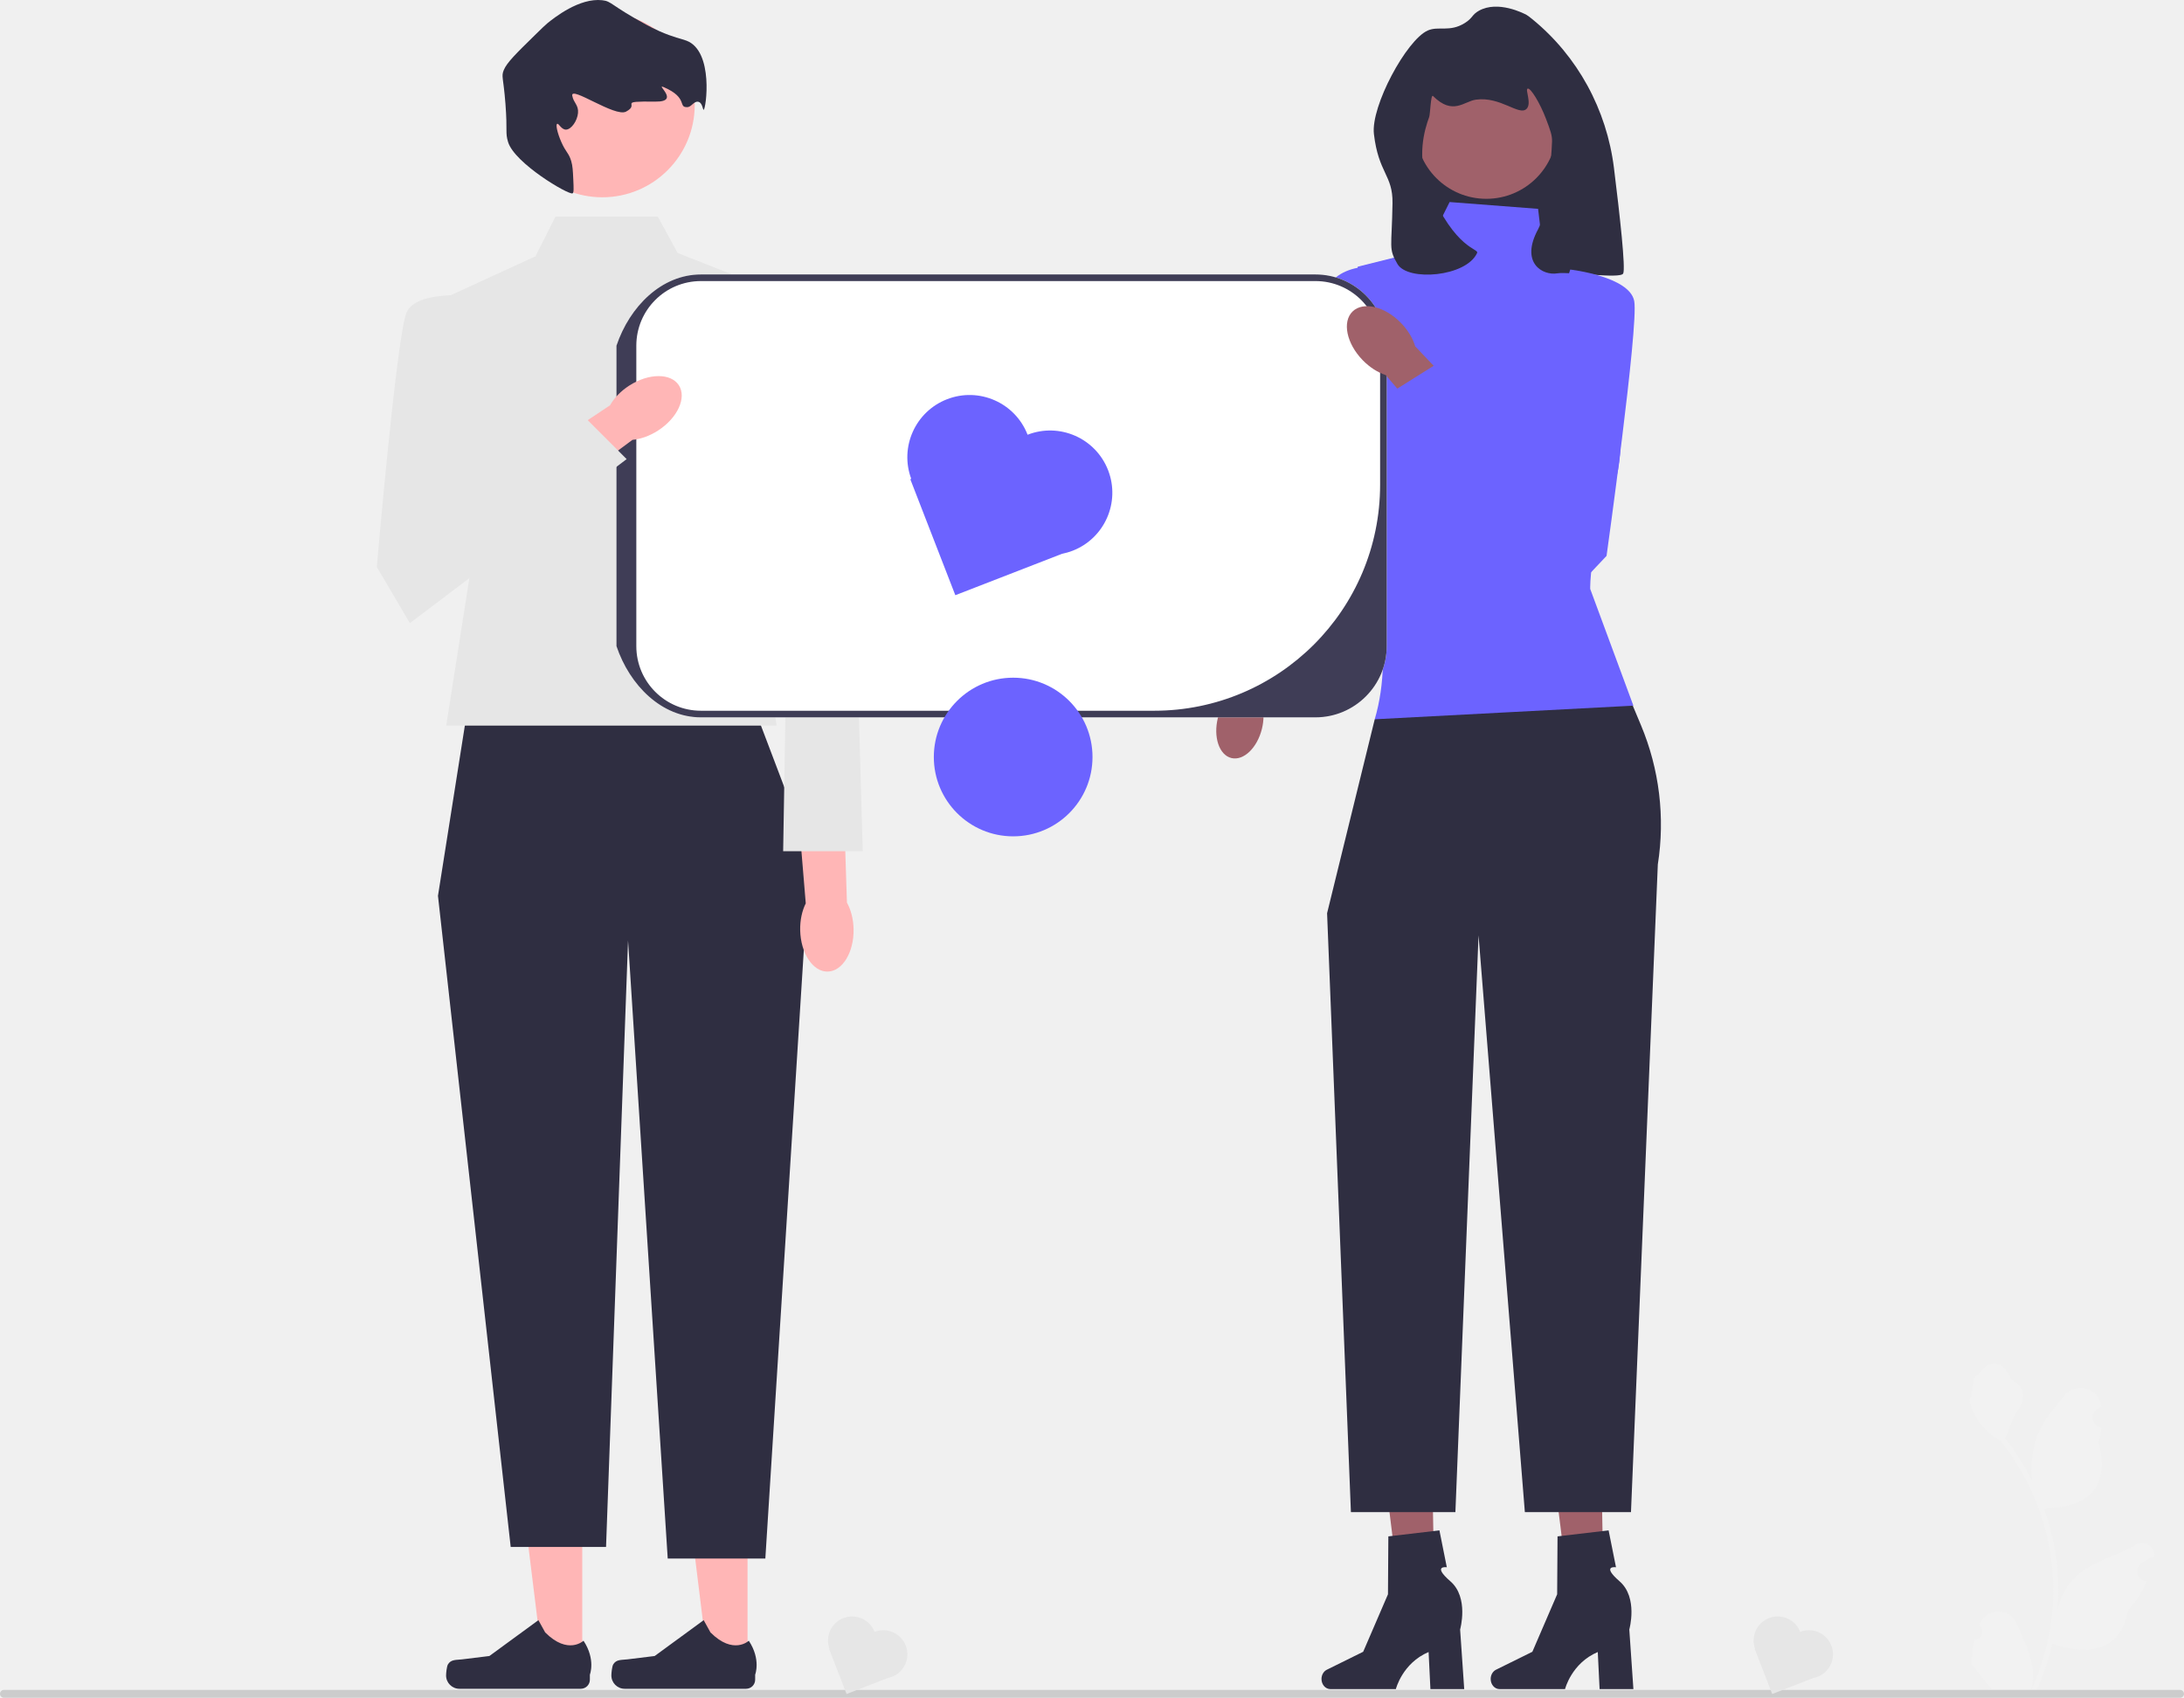
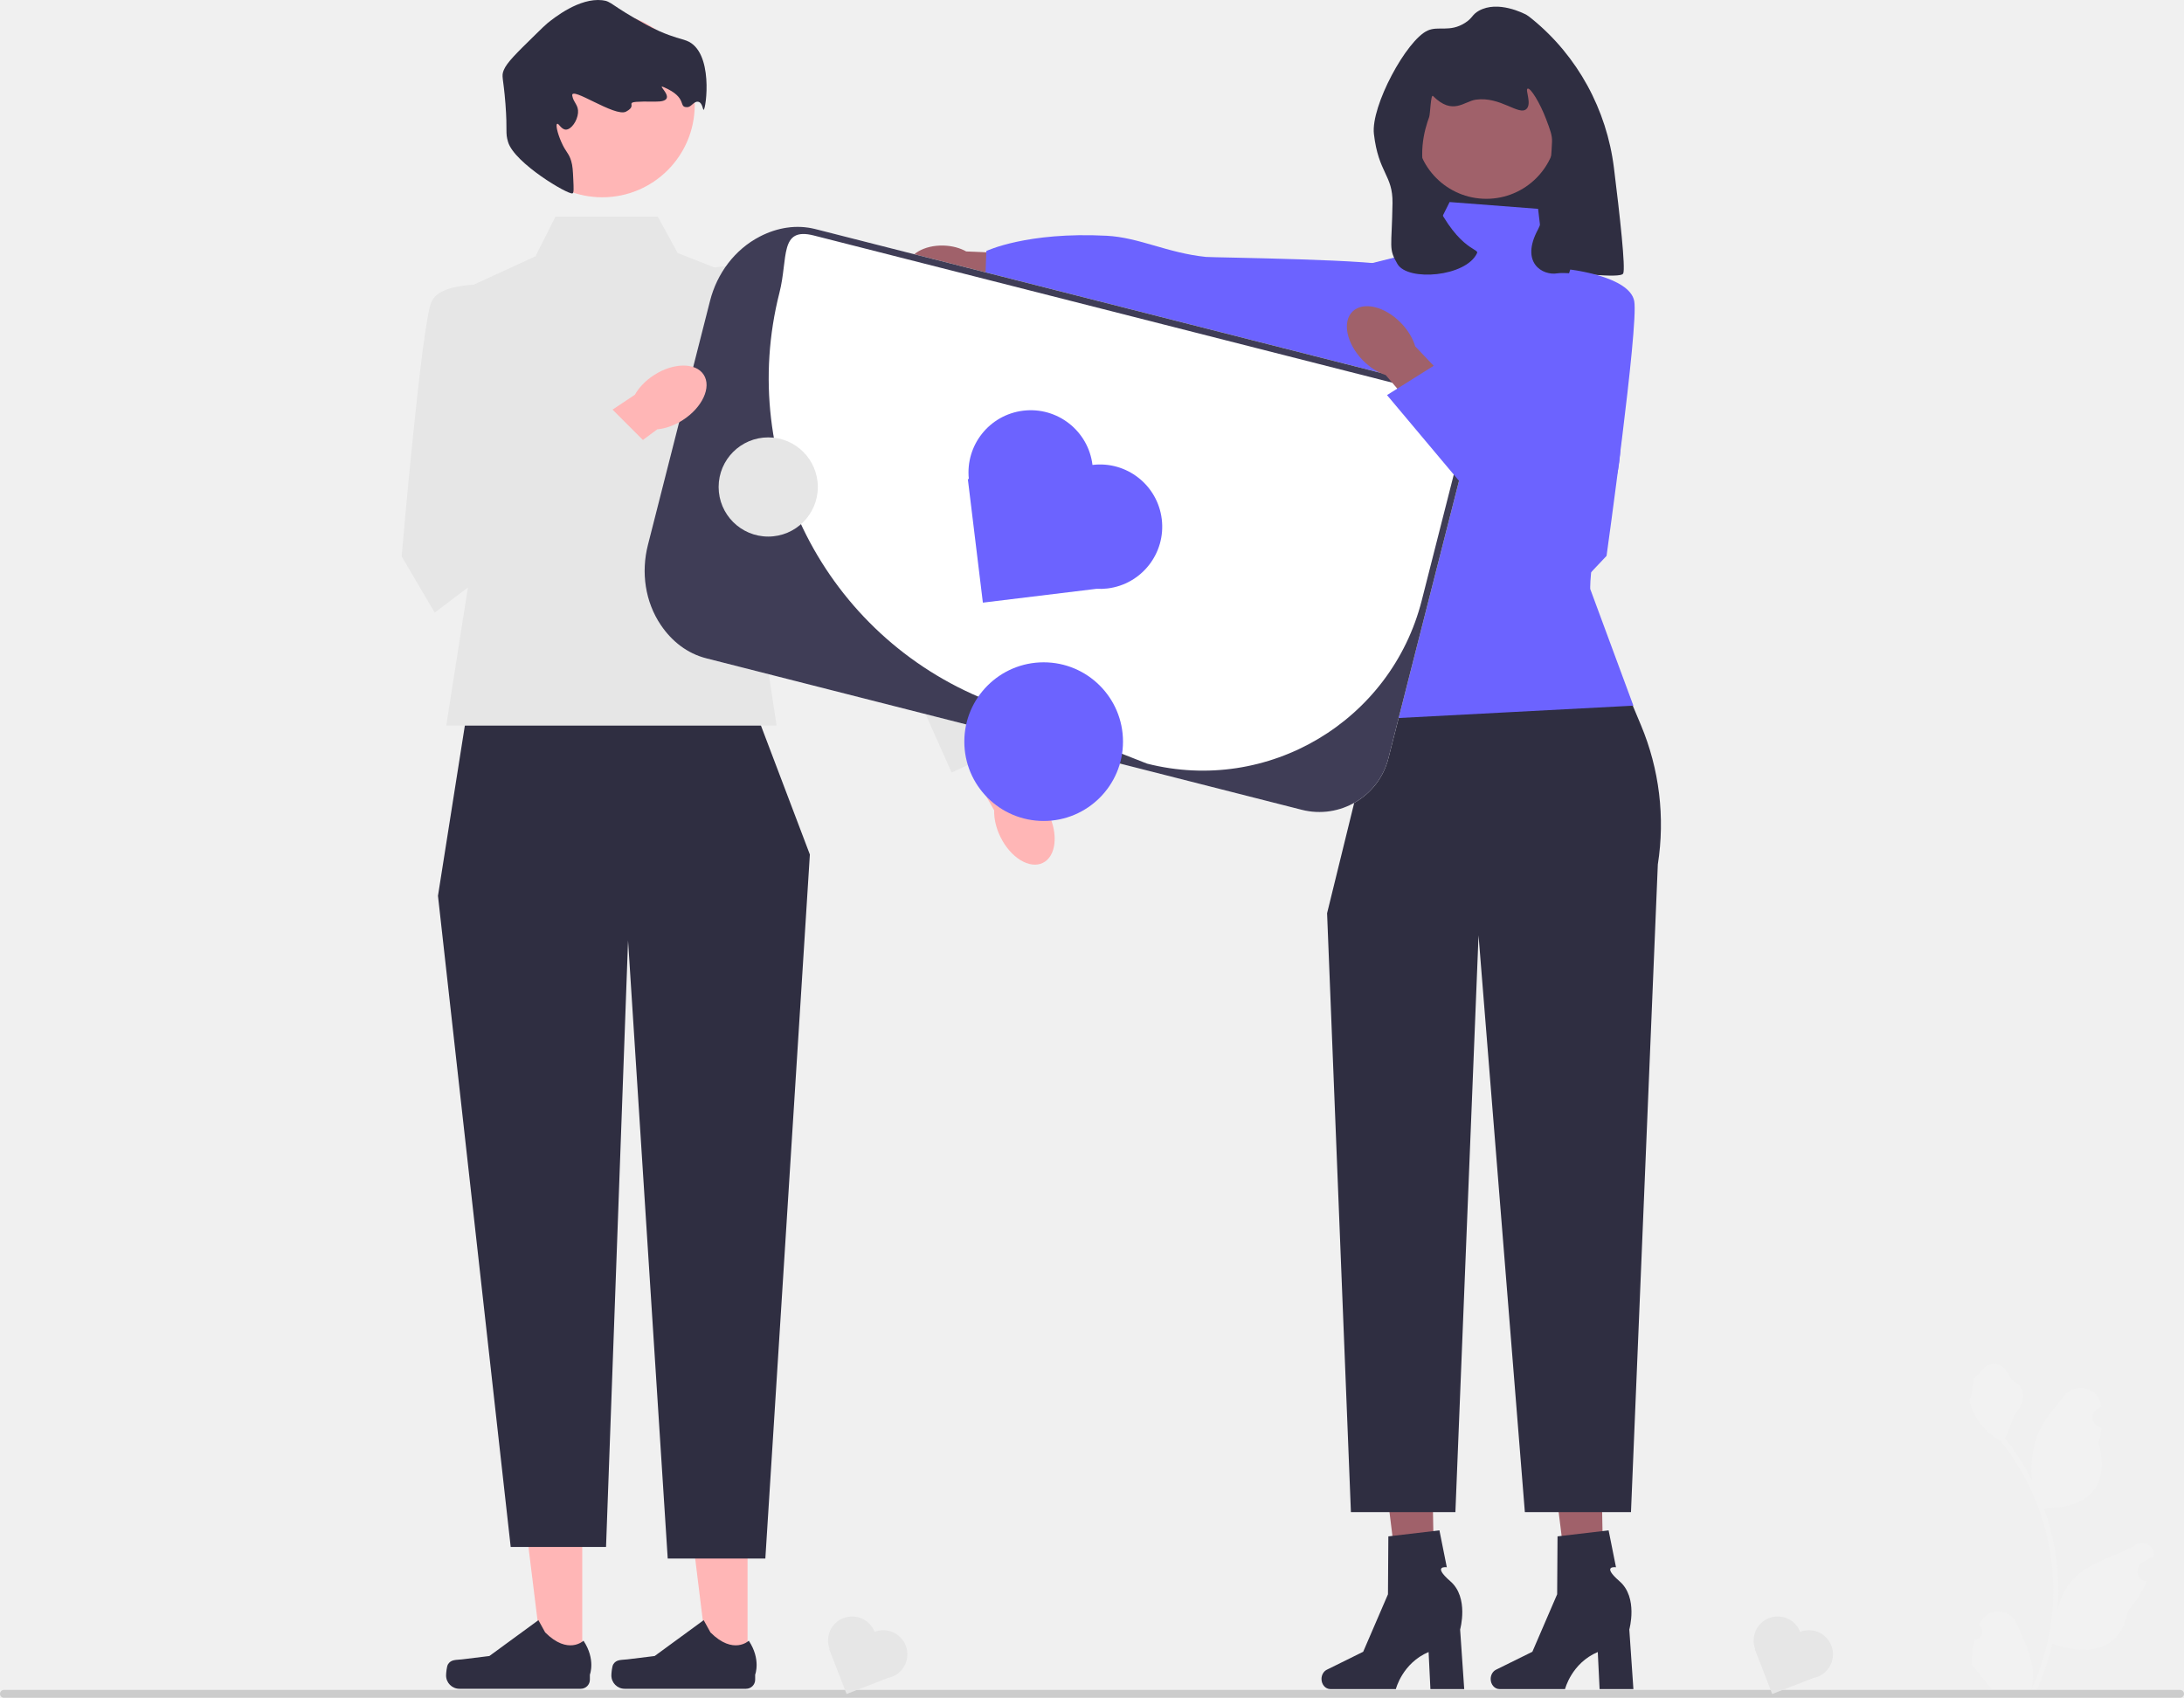
<svg xmlns="http://www.w3.org/2000/svg" id="a" width="660.67" height="513.668" viewBox="0 0 660.67 513.668">
+   <polygon points="476.607 95.103 428.219 95.103 428.219 17.887 476.607 33.33 476.607 95.103" fill="#2f2e41" />
  <g>
-     <polygon points="476.607 95.103 428.219 95.103 428.219 17.887 476.607 33.33 476.607 95.103" fill="#2f2e41" />
-     <g>
-       <polygon points="485.198 487.151 475.212 487.387 469.646 442.524 484.382 442.175 485.198 487.151" fill="#a0616a" />
-       <path d="M450.938,507.985h0c0,1.687,1.197,3.054,2.674,3.054h19.821s1.951-7.841,9.903-11.215l.549,11.215h10.225l-1.239-18.033s2.735-9.648-2.945-14.579c-5.681-4.932-1.08-4.245-1.08-4.245l-2.235-11.161-15.451,1.817-.114,17.52-7.498,17.391-10.998,5.433c-.979,.484-1.613,1.585-1.613,2.804l-0,0Z" fill="#2f2e41" />
-     </g>
-     <g>
-       <polygon points="434.02 487.151 424.034 487.387 418.468 442.524 433.204 442.175 434.02 487.151" fill="#a0616a" />
-       <path d="M399.76,507.985h0c0,1.687,1.197,3.054,2.674,3.054h19.821s1.951-7.841,9.903-11.215l.549,11.215h10.225l-1.239-18.033s2.735-9.648-2.945-14.579c-5.681-4.932-1.08-4.245-1.08-4.245l-2.235-11.161-15.451,1.817-.114,17.52-7.498,17.391-10.998,5.433c-.979,.484-1.613,1.585-1.613,2.804l-0,0Z" fill="#2f2e41" />
-     </g>
-     <path d="M479.696,179.525l-63.832,38.093-14.414,58.684,7.207,181.2h31.608l7-174.508,14.012,174.508h32.102l8.12-195.966c2.236-14.242,.471-28.824-5.097-42.121l-16.706-39.89Z" fill="#2f2e41" />
-     <path d="M465.282,63.187l-26.768-2.059-7.207,14.414-20.591,5.148-5.148,63.832c10.183,26.458,16.576,51.741,10.295,73.098l78.245-4.118-13.064-35.325s-.32-13.064,6.887-30.566c7.207-17.502-4.118-62.802-4.118-62.802l-16.473-4.118-2.059-17.502Z" fill="#6c63ff" />
-     <g>
-       <path d="M381.737,220.51c.623-2.532,.622-4.995,.116-7.04l7.458-23.748-11.404-3.218-6.338,24.436c-1.397,1.577-2.541,3.758-3.164,6.291-1.423,5.785,.407,11.209,4.089,12.114,3.681,.906,7.819-3.05,9.242-8.835h0Z" fill="#a0616a" />
-       <path d="M424.627,81.804s-14.016-4.13-21.27,2.77c-2.991,2.846-17.261,49.801-17.853,51.626-3.649,11.257-7.15,22.645-9.719,32.23-6.261,23.359-3.078,36.523-3.078,36.523l11.739,2.941,40.181-126.09Z" fill="#6c63ff" />
-     </g>
-     <circle id="b" cx="449.618" cy="38.778" r="21.374" fill="#a0616a" />
-     <path d="M443.135,6.95c-4.597,2.898-7.964,.823-11.248,2.285-6.416,2.856-17.248,22.913-16.271,31.31,1.383,11.893,5.755,12.382,5.624,20.915-.209,13.701-1.298,13.644,1.508,18.428,3.121,5.321,20.797,3.876,24.078-3.339,.647-1.424-6.544-.864-14.489-19.539-3.987-9.371-1.37-17.911,0-21.62,.321-.869,.467-7.034,1.151-6.35,6,6,9.363,1.614,12.986,1.111,7.435-1.033,13.035,4.966,15.291,2.812,1.679-1.603-.463-5.84,.352-6.151,.868-.332,3.742,4.316,5.624,9.315,1.214,3.224,1.82,4.836,1.758,6.679-.194,5.691-1.645,21.826-4.216,26.56-5.552,10.224,1.439,14.081,5.798,13.336,3.521-.602,19.089,1.769,19.941,.048,.759-1.533-.975-17.299-2.797-31.956-2.19-17.617-10.967-33.806-24.728-45.021-.807-.658-1.409-1.109-1.731-1.281-.762-.408-8.621-4.489-14.412-1.23-2.132,1.2-1.785,2.157-4.218,3.691Z" fill="#2f2e41" />
+     <polygon points="485.198 487.151 475.212 487.387 469.646 442.524 484.382 442.175 485.198 487.151" fill="#a0616a" />
+     <path d="M450.938,507.984h0c0,1.687,1.197,3.054,2.674,3.054h19.821s1.951-7.841,9.903-11.215l.549,11.215h10.225l-1.239-18.033s2.735-9.648-2.945-14.579c-5.681-4.932-1.08-4.245-1.08-4.245l-2.235-11.161-15.451,1.817-.114,17.52-7.498,17.391-10.998,5.433c-.979,.484-1.613,1.585-1.613,2.804l-0,0,0,0Z" fill="#2f2e41" />
  </g>
  <g>
-     <polygon points="176.137 503.837 164.277 503.836 158.636 458.093 176.139 458.094 176.137 503.837" fill="#ffb6b6" />
+     <polygon points="434.02 487.151 424.034 487.387 418.468 442.524 433.204 442.175 434.02 487.151" fill="#a0616a" />
+     <path d="M399.76,507.984h0c0,1.687,1.197,3.054,2.674,3.054h19.821s1.951-7.841,9.903-11.215l.549,11.215h10.225l-1.239-18.033s2.735-9.648-2.945-14.579c-5.681-4.932-1.08-4.245-1.08-4.245l-2.235-11.161-15.451,1.817-.114,17.52-7.498,17.391-10.998,5.433c-.979,.484-1.613,1.585-1.613,2.804l-0,0,0,0Z" fill="#2f2e41" />
+   </g>
+   <path d="M479.696,179.525l-63.832,38.093-14.414,58.684,7.207,181.2h31.608l7-174.508,14.012,174.508h32.102l8.12-195.966c2.236-14.242,.471-28.824-5.097-42.121l-16.706-39.89v0Z" fill="#2f2e41" />
+   <path d="M465.282,63.187l-26.768-2.059-7.207,14.414-20.591,5.148-5.148,63.832c10.183,26.458,16.576,51.741,10.295,73.098l78.245-4.118-13.064-35.325s-.32-13.064,6.887-30.566-4.118-62.802-4.118-62.802l-16.473-4.118-2.059-17.502h0Z" fill="#6c63ff" />
+   <g>
+     <path d="M285.045,88.017c2.606,.081,5.015-.434,6.91-1.356l24.781,2.338,.767-11.825-25.221-1.098c-1.834-1.037-4.206-1.7-6.812-1.781-5.954-.184-10.877,2.738-10.994,6.527s4.614,7.011,10.569,7.195h0Z" fill="#a0616a" />
+     <path d="M431.638,124.115s-.875-37.669-9.137-43.323c-3.407-2.332-55.798-2.861-57.707-3.059-11.771-1.22-20.146-5.893-30.057-6.405-24.151-1.248-36.361,4.613-36.361,4.613l-.426,12.094,133.688,36.081h0Z" fill="#6c63ff" />
+   </g>
+   <circle id="b" cx="449.618" cy="38.778" r="21.374" fill="#a0616a" />
+   <path d="M443.135,6.95c-4.597,2.898-7.964,.823-11.248,2.285-6.416,2.856-17.248,22.913-16.271,31.31,1.383,11.893,5.755,12.382,5.624,20.915-.209,13.701-1.298,13.644,1.508,18.428,3.121,5.321,20.797,3.876,24.078-3.339,.647-1.424-6.544-.864-14.489-19.539-3.987-9.371-1.37-17.911,0-21.62,.321-.869,.467-7.034,1.151-6.35,6,6,9.363,1.614,12.986,1.111,7.435-1.033,13.035,4.966,15.291,2.812,1.679-1.603-.463-5.84,.351-6.151,.868-.332,3.742,4.316,5.624,9.315,1.214,3.224,1.82,4.836,1.758,6.679-.194,5.691-1.645,21.826-4.216,26.56-5.552,10.224,1.439,14.081,5.798,13.336,3.521-.602,19.089,1.769,19.941,.048,.759-1.533-.975-17.299-2.797-31.956-2.19-17.617-10.967-33.806-24.728-45.021-.807-.658-1.409-1.109-1.731-1.281-.762-.408-8.621-4.489-14.412-1.23-2.132,1.2-1.785,2.157-4.218,3.691l-0-0Z" fill="#2f2e41" />
+   <g>
+     <polygon points="176.137 503.837 164.278 503.836 158.636 458.093 176.139 458.094 176.137 503.837" fill="#ffb6b6" />
    <path d="M135.506,503.568h0c-.369,.622-.564,2.629-.564,3.352h0c0,2.223,1.802,4.025,4.025,4.025h36.726c1.516,0,2.746-1.229,2.746-2.746v-1.529s1.817-4.596-1.924-10.26c0,0-4.649,4.435-11.596-2.512l-2.049-3.711-14.829,10.845-8.219,1.012c-1.798,.221-3.392-.034-4.317,1.523h-0Z" fill="#2f2e41" />
  </g>
  <g>
-     <polygon points="226.137 503.837 214.277 503.836 208.636 458.093 226.139 458.094 226.137 503.837" fill="#ffb6b6" />
+     <polygon points="226.137 503.837 214.278 503.836 208.636 458.093 226.139 458.094 226.137 503.837" fill="#ffb6b6" />
    <path d="M185.506,503.568h0c-.369,.622-.564,2.629-.564,3.352h0c0,2.223,1.802,4.025,4.025,4.025h36.726c1.516,0,2.746-1.229,2.746-2.746v-1.529s1.817-4.596-1.924-10.26c0,0-4.649,4.435-11.596-2.512l-2.049-3.711-14.829,10.845-8.219,1.012c-1.798,.221-3.392-.034-4.317,1.523h-0Z" fill="#2f2e41" />
  </g>
  <polygon points="228.488 215.039 141.488 214.039 132.488 271.039 154.488 468.039 183.331 468.039 189.988 284.539 201.988 471.539 231.52 471.539 244.988 258.539 228.488 215.039" fill="#2f2e41" />
  <g>
-     <path d="M597.321,495.981c2.066,.129,3.208-2.437,1.645-3.933l-.155-.618c.02-.05,.041-.099,.062-.148,2.089-4.982,9.17-4.947,11.241,.042,1.839,4.428,4.179,8.864,4.756,13.546,.258,2.067,.142,4.172-.316,6.2,4.308-9.411,6.575-19.687,6.575-30.021,0-2.597-.142-5.193-.433-7.783-.239-2.119-.568-4.224-.995-6.31-2.306-11.277-7.299-22.018-14.5-30.99-3.462-1.892-6.349-4.851-8.093-8.397-.626-1.279-1.117-2.655-1.35-4.056,.394,.052,1.486-5.949,1.188-6.317,.549-.833,1.532-1.247,2.131-2.06,2.982-4.043,7.091-3.337,9.236,2.157,4.582,2.313,4.627,6.148,1.815,9.837-1.789,2.347-2.035,5.522-3.604,8.035,.162,.207,.329,.407,.491,.614,2.961,3.798,5.522,7.88,7.681,12.169-.61-4.766,.291-10.508,1.826-14.21,1.748-4.217,5.025-7.769,7.91-11.415,3.466-4.379,10.573-2.468,11.184,3.083,.006,.054,.012,.107,.017,.161-.429,.242-.848,.499-1.259,.77-2.339,1.547-1.531,5.174,1.241,5.602l.063,.01c-.155,1.544-.42,3.074-.807,4.579,3.702,14.316-4.29,19.53-15.701,19.764-.252,.129-.497,.258-.749,.381,1.156,3.255,2.08,6.594,2.764,9.979,.614,2.99,1.04,6.013,1.279,9.049,.297,3.83,.271,7.68-.052,11.503l.019-.136c.82-4.211,3.107-8.145,6.427-10.87,4.946-4.063,11.933-5.559,17.268-8.824,2.568-1.572,5.859,.459,5.411,3.437l-.022,.143c-.794,.323-1.569,.698-2.319,1.117-.429,.242-.848,.499-1.259,.77-2.339,1.547-1.531,5.174,1.241,5.602l.063,.01c.045,.006,.084,.013,.129,.019-1.363,3.236-3.262,6.239-5.639,8.829-2.315,12.497-12.256,13.683-22.89,10.044h-.006c-1.163,5.064-2.861,10.011-5.044,14.726h-18.02c-.065-.2-.123-.407-.181-.607,1.666,.103,3.346,.006,4.986-.297-1.337-1.641-2.674-3.294-4.011-4.935-.032-.032-.058-.065-.084-.097-.678-.84-1.363-1.673-2.041-2.512l-0-.001c-.042-2.578,.267-5.147,.879-7.64l.001-0Z" fill="#f2f2f2" />
+     <path d="M597.321,495.981c2.066,.129,3.208-2.437,1.645-3.933l-.156-.618c.02-.05,.041-.099,.062-.148,2.089-4.982,9.17-4.947,11.241,.042,1.839,4.428,4.179,8.864,4.756,13.546,.258,2.067,.142,4.172-.316,6.2,4.308-9.411,6.575-19.687,6.575-30.021,0-2.597-.142-5.193-.433-7.783-.239-2.119-.568-4.224-.995-6.31-2.306-11.277-7.299-22.018-14.5-30.99-3.462-1.892-6.349-4.851-8.093-8.397-.626-1.279-1.117-2.655-1.35-4.056,.394,.052,1.486-5.949,1.188-6.317,.549-.833,1.532-1.247,2.131-2.06,2.982-4.043,7.091-3.337,9.236,2.157,4.582,2.313,4.627,6.148,1.815,9.837-1.789,2.347-2.035,5.522-3.604,8.035,.162,.207,.329,.407,.491,.614,2.961,3.798,5.522,7.88,7.681,12.169-.61-4.766,.291-10.508,1.826-14.21,1.748-4.217,5.025-7.769,7.91-11.415,3.466-4.379,10.573-2.468,11.184,3.083,.006,.054,.012,.107,.017,.161-.429,.242-.849,.499-1.259,.77-2.339,1.547-1.531,5.174,1.241,5.602l.063,.01c-.155,1.544-.42,3.074-.807,4.579,3.702,14.316-4.29,19.53-15.701,19.764-.252,.129-.497,.258-.749,.381,1.156,3.255,2.08,6.594,2.764,9.979,.614,2.99,1.04,6.013,1.279,9.049,.297,3.83,.271,7.68-.052,11.503l.019-.136c.82-4.211,3.107-8.145,6.427-10.87,4.946-4.063,11.933-5.559,17.268-8.824,2.568-1.572,5.859,.459,5.411,3.437l-.022,.143c-.794,.323-1.569,.698-2.319,1.117-.429,.242-.848,.499-1.259,.77-2.339,1.547-1.531,5.174,1.241,5.602l.063,.01c.045,.006,.084,.013,.129,.019-1.363,3.236-3.262,6.239-5.639,8.829-2.315,12.497-12.256,13.683-22.89,10.044h-.006c-1.163,5.064-2.861,10.011-5.044,14.726h-18.02c-.065-.2-.123-.407-.181-.607,1.666,.103,3.346,.006,4.986-.297-1.337-1.641-2.674-3.294-4.011-4.935-.032-.032-.058-.065-.084-.097-.678-.84-1.363-1.673-2.041-2.512l-0-.001c-.042-2.578,.267-5.147,.879-7.64l.001-0,0-0Z" fill="#f2f2f2" />
    <path d="M0,512.478c0,.66,.53,1.19,1.19,1.19H659.48c.66,0,1.19-.53,1.19-1.19,0-.66-.53-1.19-1.19-1.19H1.19c-.66,0-1.19,.53-1.19,1.19Z" fill="#ccc" />
  </g>
  <polygon points="198.988 65.539 168.024 65.539 161.988 77.539 132.488 91.086 142.988 168.539 134.988 219.539 234.922 219.539 225.988 160.539 237.988 89.539 204.988 76.539 198.988 65.539" fill="#e6e6e6" />
-   <path d="M242.059,281.43c-.061-3.068,.577-5.895,1.686-8.112l-2.423-29.189,13.923-.747,.959,29.689c1.196,2.171,1.945,4.971,2.006,8.039,.138,7.008-3.365,12.761-7.825,12.849-4.46,.088-8.188-5.522-8.326-12.53v-0Z" fill="#ffb6b6" />
-   <path d="M225.851,89.539s13.138-5,20.138,6,13.028,93,13.028,93l1.972,69h-24.083l1.083-64.689-25-77.311,12.862-26Z" fill="#e6e6e6" />
+   <path d="M302.636,253.221c-1.35-2.755-1.967-5.587-1.897-8.065l-14.523-25.435,12.305-6.557,13.407,26.507c2.001,1.463,3.862,3.685,5.213,6.44,3.085,6.294,2.339,12.988-1.666,14.952-4.005,1.963-9.754-1.548-12.839-7.842v-0Z" fill="#ffb6b6" />
+   <path d="M206.908,86.126s9.797-10.08,20.788-3.066c10.991,7.015,51.083,78.799,51.083,78.799l30.927,61.712-21.83,10.17-26.337-59.095-55.31-59.521,.679-29-0,0Z" fill="#e6e6e6" />
  <circle cx="182.195" cy="31.729" r="27.961" fill="#ffb6b6" />
-   <path d="M173.42,54.232c.129,2.739,.194,4.109-.227,4.274-1.267,.498-17.579-9.136-19.5-15.549-.896-2.991-.139-3.051-.793-11.56-.625-8.139-1.327-8.204-.498-10.217,.921-2.238,3.735-4.995,9.363-10.51,2.128-2.085,3.192-3.128,3.863-3.667,2.036-1.634,9.619-7.72,16.572-6.934,2.915,.33,2.416,1.493,13.305,7.398,.938,.509,2.195,1.18,3.932,1.951,4.224,1.875,6.845,2.361,8.224,2.884,8.361,3.168,5.907,20.818,5.189,20.919-.262,.037-.333-2.252-1.705-2.441-1.235-.17-2.021,1.568-3.144,1.631-3.065,.173,.339-2.762-7.163-6.021-2.917-1.267,5.199,4.446-2.527,4.353-12.081-.145-4.354,.624-8.942,3.034-3.346,1.758-16.806-7.915-16.259-4.824,.386,2.18,1.968,2.808,1.739,5.25-.221,2.366-1.999,4.916-3.568,5.01-1.446,.086-2.238-1.942-2.72-1.748-.525,.211,.052,2.757,1.183,5.372,1.436,3.32,2.293,3.346,3.05,5.9,.436,1.469,.499,2.811,.626,5.495Z" fill="#2f2e41" />
-   <path d="M397.937,217.039H212.04c-11.883,0-21.551-9.668-21.551-21.551V104.59c0-11.883,9.668-21.551,21.551-21.551h185.897c11.883,0,21.551,9.668,21.551,21.551v90.897c0,11.883-9.668,21.551-21.551,21.551Z" fill="#fff" />
-   <path d="M397.937,217.039H212.04c-11.883,0-21.551-9.668-25.551-21.551V104.59c4-11.883,13.668-21.551,25.551-21.551h185.897c11.883,0,21.551,9.668,21.551,21.551v90.897c0,11.883-9.668,21.551-21.551,21.551ZM212.04,85.039c-10.798,0-19.551,8.753-19.551,19.551v90.897c0,10.798,8.753,19.551,19.551,19.551h137.087c37.755,0,68.362-30.607,68.362-68.362v-42.087c0-10.798-8.753-19.551-19.551-19.551H212.04Z" fill="#3f3d56" />
-   <path d="M310.848,131.529h-0c-3.761-9.692-14.668-14.5-24.36-10.739h-0c-9.6,3.726-14.403,14.461-10.838,24.083l-.281,.109,13.621,35.099,32.297-12.534c1.068-.211,2.132-.512,3.182-.919h0c9.692-3.761,14.5-14.668,10.739-24.36v-0c-3.761-9.692-14.668-14.5-24.36-10.739l0,0Z" fill="#6c63ff" />
+   <path d="M173.42,54.232c.129,2.739,.194,4.109-.227,4.274-1.267,.498-17.579-9.136-19.5-15.549-.896-2.991-.139-3.051-.793-11.56-.625-8.139-1.327-8.204-.498-10.217,.921-2.238,3.735-4.995,9.363-10.51,2.128-2.085,3.192-3.128,3.863-3.667,2.036-1.634,9.619-7.72,16.572-6.934,2.915,.33,2.416,1.493,13.305,7.398,.938,.509,2.195,1.18,3.932,1.951,4.224,1.875,6.845,2.361,8.224,2.884,8.361,3.168,5.907,20.818,5.189,20.919-.262,.037-.333-2.252-1.705-2.441-1.235-.17-2.021,1.568-3.144,1.631-3.065,.173,.339-2.762-7.163-6.021-2.917-1.267,5.199,4.446-2.527,4.353-12.081-.145-4.354,.624-8.942,3.034-3.346,1.758-16.806-7.915-16.259-4.824,.386,2.18,1.968,2.808,1.739,5.25-.221,2.366-1.999,4.916-3.568,5.01-1.446,.086-2.238-1.942-2.72-1.748-.525,.211,.052,2.757,1.183,5.372,1.436,3.32,2.293,3.346,3.05,5.9,.436,1.469,.499,2.811,.626,5.495h-0Z" fill="#2f2e41" />
+   <path d="M393.795,245.011l-180.158-45.837c-11.516-2.93-18.502-14.683-15.572-26.2l22.413-88.091c2.93-11.516,14.683-18.502,26.2-15.572l180.158,45.837c11.516,2.93,18.502,14.683,15.572,26.2l-22.413,88.091c-2.93,11.516-14.683,18.502-26.2,15.572h0Z" fill="#fff" />
+   <path d="M393.795,245.011l-180.158-45.837c-5.758-1.465-10.384-5.136-13.688-10.003-4.808-7.082-6.062-15.998-3.951-24.293l18.795-73.87c2.111-8.295,7.474-15.528,15.081-19.451,5.229-2.696,11.046-3.71,16.804-2.245l180.158,45.837c11.535,2.935,18.507,14.665,15.572,26.2l-22.413,88.091c-2.93,11.516-14.683,18.502-26.2,15.572h0ZM246.184,71.25c-10.464-2.662-7.729,6.815-10.392,17.279l-0,0c-12.99,51.055,13.877,103.837,62.808,123.358,26.413,10.537,48.384,19.15,48.384,19.15,36.59,9.309,73.798-12.806,83.108-49.395l10.377-40.787c2.662-10.464-3.662-21.106-14.127-23.768l-180.158-45.837Z" fill="#3f3d56" />
+   <path d="M330.479,140.668l-0-0c-1.255-10.32-10.639-17.669-20.96-16.414l-0-0c-10.222,1.244-17.524,10.463-16.442,20.667l-.299,.036,4.546,37.373,34.39-4.183c1.087,.059,2.193,.03,3.311-.106l0,0c10.32-1.255,17.669-10.64,16.414-20.96v-0c-1.255-10.32-10.639-17.669-20.96-16.414l0,0h0Z" fill="#6c63ff" />
  <path d="M264.56,493.722h-0c-1.457-3.753-5.68-5.615-9.433-4.158h-0c-3.718,1.443-5.577,5.6-4.197,9.326l-.109,.042,5.275,13.592,12.507-4.854c.413-.082,.826-.198,1.232-.356h0c3.753-1.457,5.615-5.68,4.158-9.433v-0c-1.457-3.753-5.68-5.615-9.433-4.158l0,0Z" fill="#e6e6e6" />
-   <path d="M544.56,493.722h-0c-1.457-3.753-5.68-5.615-9.433-4.158h-0c-3.718,1.443-5.577,5.6-4.197,9.326l-.109,.042,5.275,13.592,12.507-4.854c.413-.082,.826-.198,1.232-.356h0c3.753-1.457,5.615-5.68,4.158-9.433v-0c-1.457-3.753-5.68-5.615-9.433-4.158l0,0Z" fill="#e6e6e6" />
-   <circle cx="306.488" cy="229.039" r="24" fill="#6c63ff" />
-   <path d="M199.096,130.243c-2.575,1.668-5.314,2.617-7.783,2.842l-23.528,17.443-7.973-11.439,24.726-16.463c1.215-2.161,3.2-4.273,5.775-5.941,5.883-3.811,12.618-3.866,15.044-.122,2.425,3.744-.378,9.868-6.261,13.68h-0Z" fill="#ffb6b6" />
-   <path d="M143.988,89.539s-18-2-21,5-9,77-9,77l10,17,65.579-49.632-13.28-13.28-28.105,13.28-4.193-49.368Z" fill="#e6e6e6" />
+   <path d="M544.56,493.722h0c-1.457-3.753-5.68-5.615-9.433-4.158h0c-3.718,1.443-5.577,5.6-4.197,9.326l-.109,.042,5.275,13.592,12.507-4.854c.414-.082,.826-.198,1.232-.356h0c3.753-1.457,5.615-5.68,4.158-9.433v-0c-1.457-3.753-5.68-5.615-9.433-4.158l0,0h-0Z" fill="#e6e6e6" />
+   <circle cx="315.712" cy="224.386" r="24" fill="#6c63ff" />
+   <path d="M206.611,127.053c-2.575,1.668-5.314,2.617-7.783,2.842l-23.528,17.443-7.973-11.439,24.726-16.463c1.215-2.161,3.2-4.273,5.775-5.941,5.883-3.811,12.618-3.866,15.044-.122,2.425,3.744-.378,9.868-6.261,13.68h-0v0Z" fill="#ffb6b6" />
+   <path d="M151.504,86.348s-18-2-21,5-9,77-9,77l10,17,65.579-49.632-13.28-13.28-28.105,13.28-4.193-49.368h-0Z" fill="#e6e6e6" />
  <g>
-     <path d="M412.218,108.968c2.139,2.2,4.598,3.734,6.954,4.504l19.053,22.245,10.32-9.376-20.438-21.556c-.703-2.377-2.168-4.878-4.307-7.078-4.886-5.026-11.44-6.579-14.639-3.47-3.198,3.11-1.83,9.705,3.057,14.73h0Z" fill="#a0616a" />
-     <path d="M475.006,81.558s17.993,2.059,19.359,9.551-8.374,77.071-8.374,77.071l-13.535,14.346-52.879-62.99,15.904-9.989,24.442,19.206,15.082-47.194Z" fill="#6c63ff" />
+     <path d="M412.218,108.968c2.139,2.2,4.598,3.734,6.954,4.504l19.053,22.245,10.32-9.376-20.438-21.556c-.703-2.377-2.168-4.878-4.307-7.078-4.887-5.026-11.44-6.579-14.639-3.47-3.198,3.11-1.83,9.705,3.057,14.73h0Z" fill="#a0616a" />
+     <path d="M475.006,81.558s17.993,2.059,19.359,9.551-8.374,77.071-8.374,77.071l-13.535,14.346-52.879-62.99,15.904-9.989,24.442,19.206,15.082-47.194h0Z" fill="#6c63ff" />
  </g>
+   <circle cx="232.392" cy="147.338" r="15.004" fill="#e6e6e6" />
</svg>
